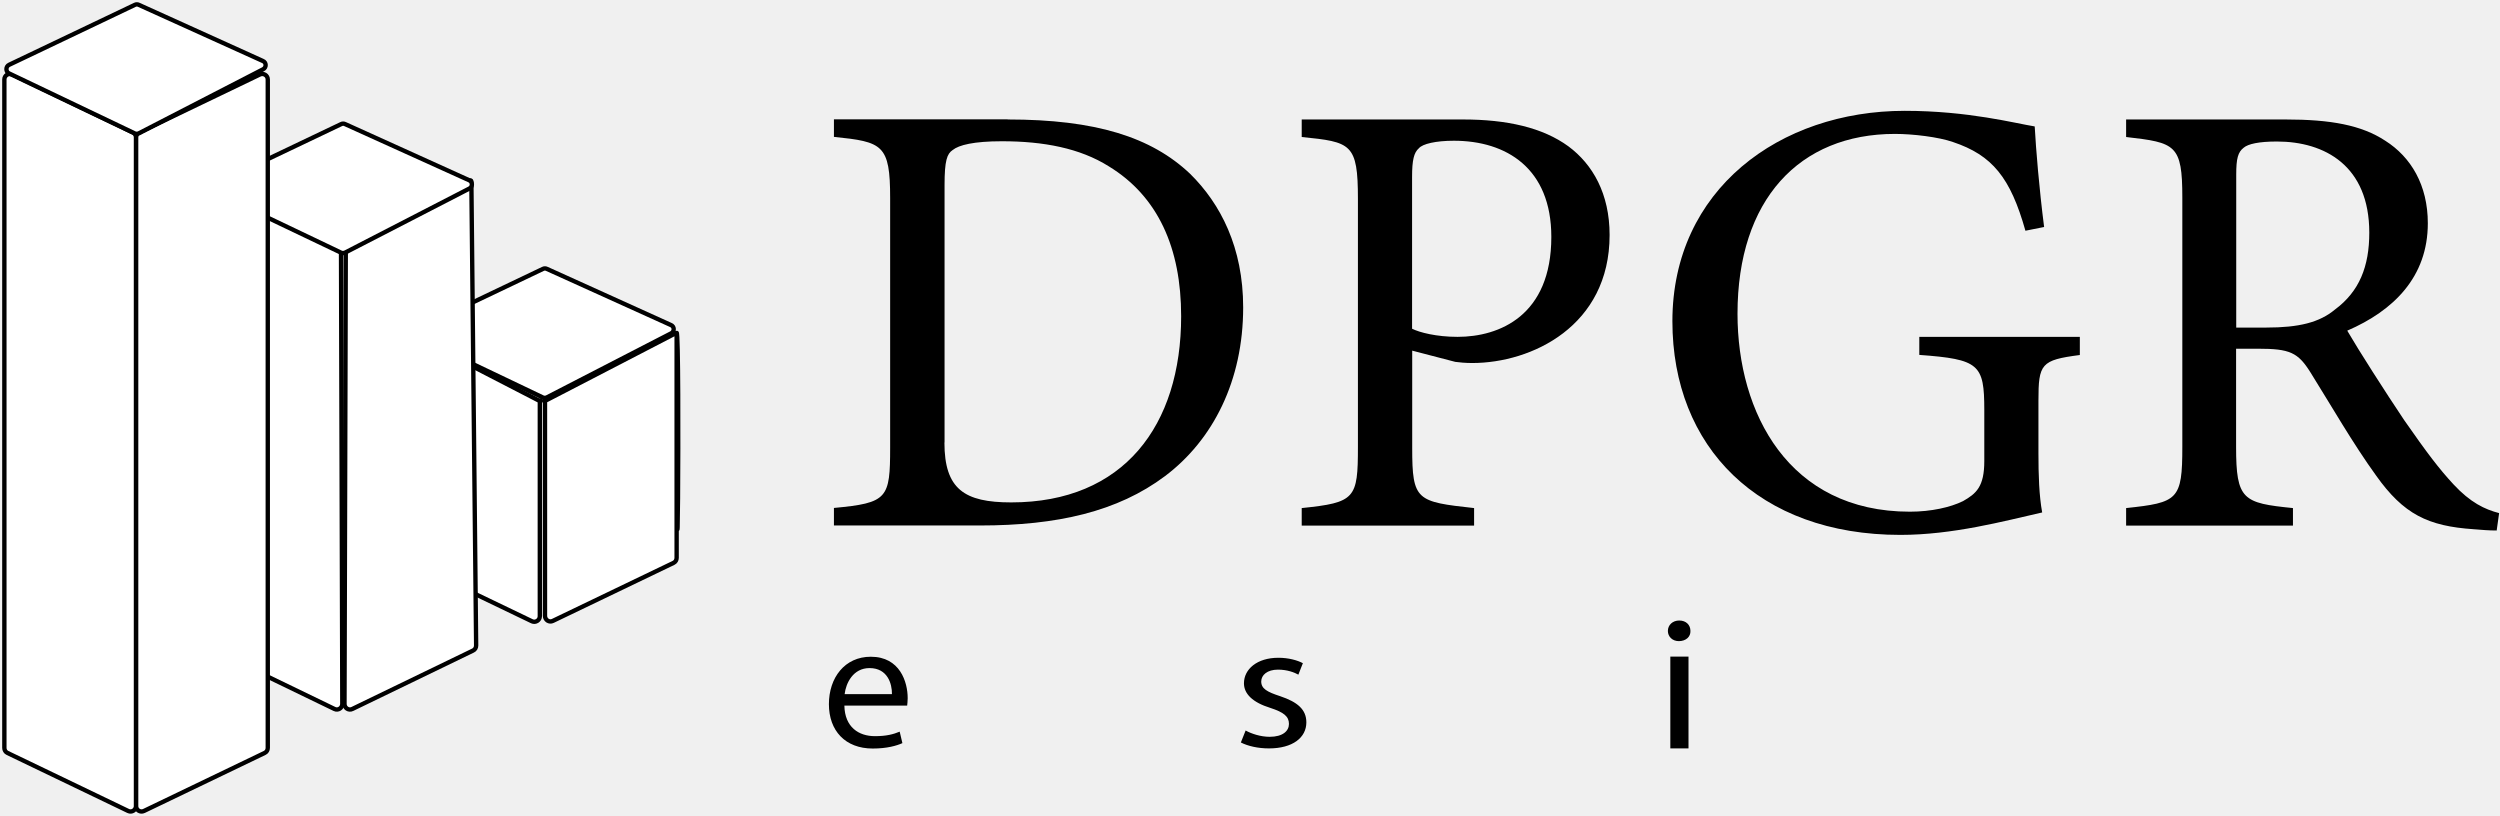
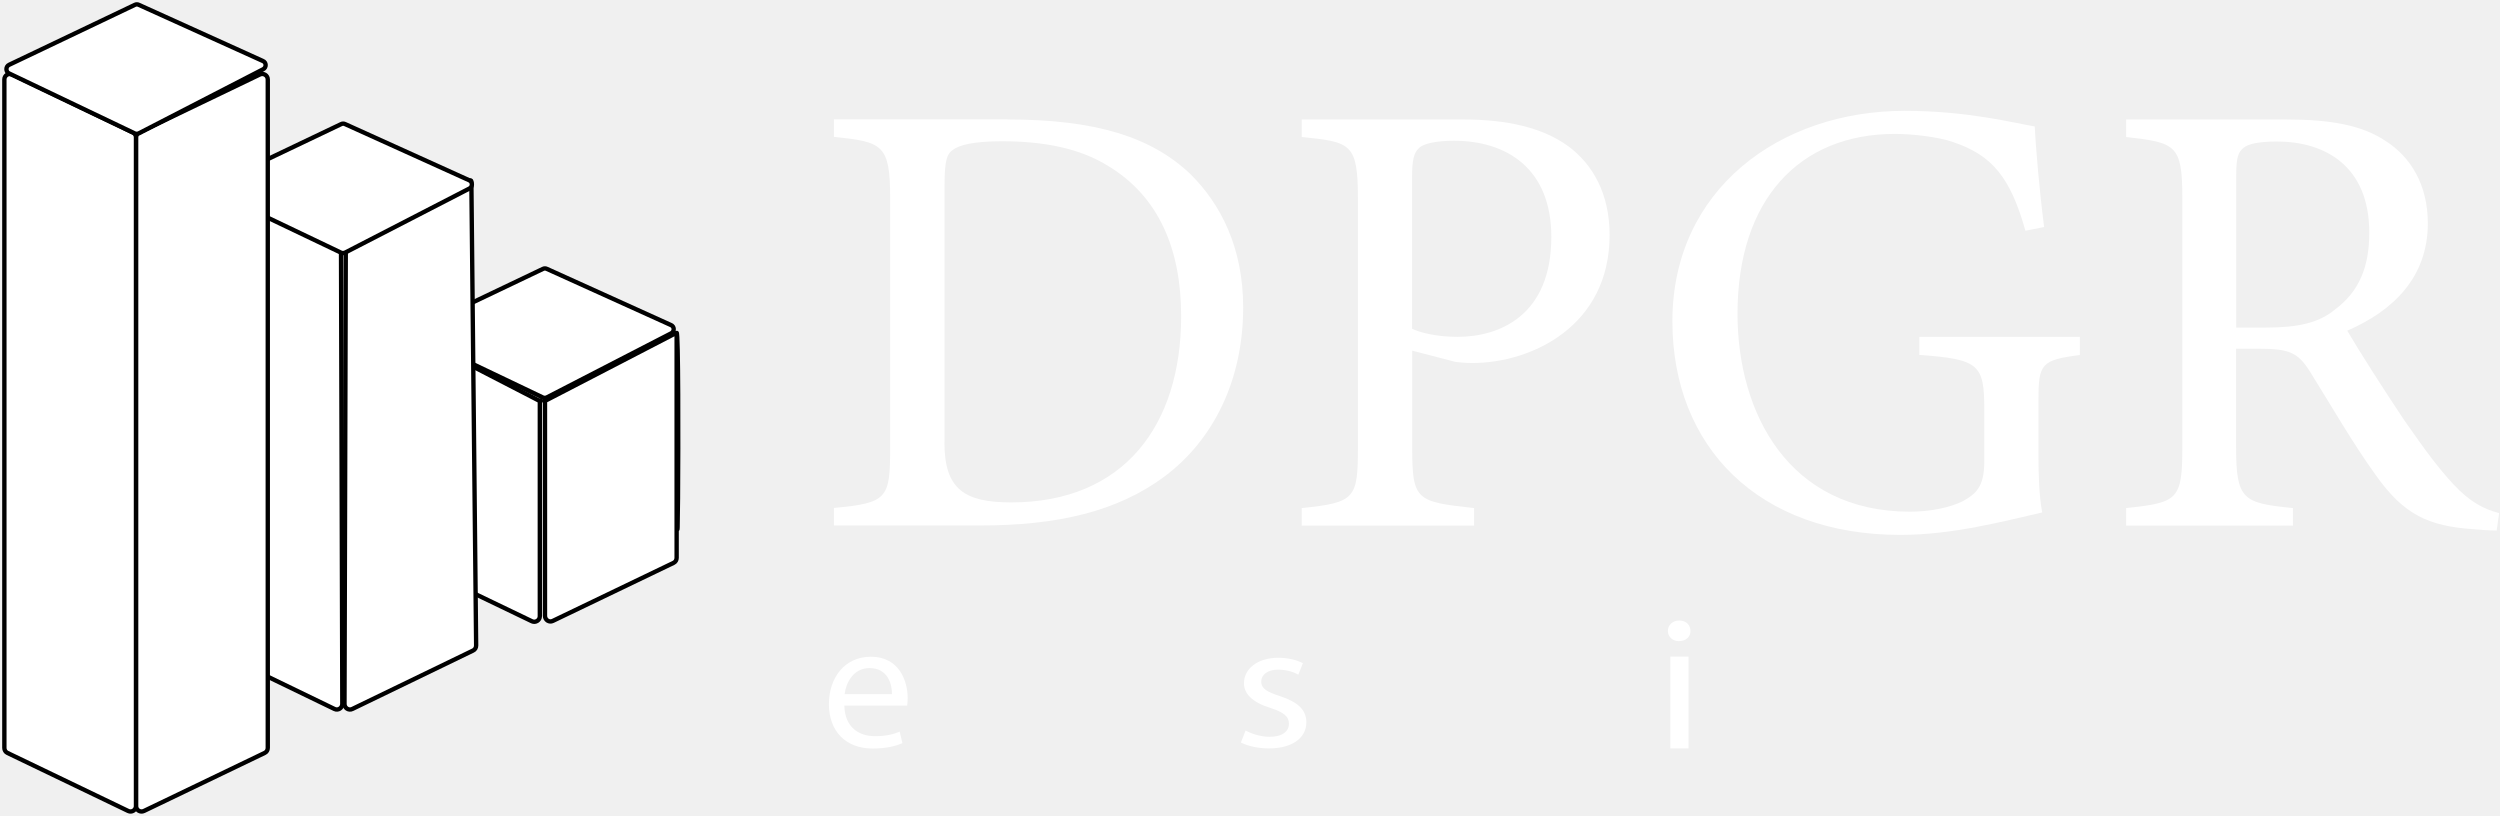
<svg xmlns="http://www.w3.org/2000/svg" width="573" height="187" viewBox="0 0 573 187" fill="none">
-   <path d="M230.943 27.382C251.127 27.382 263.864 31.401 272.759 39.823C279.763 46.709 284.935 56.727 284.935 70.468C284.935 87.224 278.049 100.818 267.026 109.122C256.151 117.279 242.262 120.441 224.649 120.441H191.137V116.422C203.46 115.269 204.021 114.264 204.021 102.532V45.408C204.021 33.115 202.307 32.524 191.137 31.371V27.352H230.943V27.382ZM216.463 101.409C216.463 112.137 221.043 115.151 231.771 115.151C257.54 115.151 270.72 97.538 270.72 72.478C270.72 56.874 265.43 44.995 254.112 38.109C247.522 33.972 239.218 32.376 229.643 32.376C223.201 32.376 219.773 33.233 218.354 34.386C217.054 35.242 216.492 36.809 216.492 42.394V101.409H216.463Z" fill="black" />
-   <path d="M335.262 27.382C345.428 27.382 353.584 29.244 359.465 33.529C365.05 37.666 368.922 44.404 368.922 53.86C368.922 74.754 351.043 83.205 337.419 83.205C335.853 83.205 334.405 83.058 333.548 82.939L323.678 80.368V102.71C323.678 114.737 324.682 115.003 337.862 116.451V120.47H298.352V116.451C310.645 115.181 311.236 114.294 311.236 102.414V45.586C311.236 32.849 309.67 32.553 298.352 31.401V27.382H335.262ZM323.648 75.344C325.362 76.202 329.233 77.206 334.08 77.206C343.684 77.206 355.564 72.33 355.564 54.304C355.564 38.552 345.25 32.258 333.223 32.258C329.086 32.258 326.071 32.967 325.214 33.972C324.062 34.977 323.648 36.691 323.648 40.562V75.344Z" fill="black" />
-   <path d="M476.668 81.373C467.803 82.526 467.211 83.383 467.211 91.835V103.862C467.211 108.857 467.359 113.585 468.068 117.456C459.203 119.466 447.589 122.598 435.561 122.598C403.054 122.598 383.313 102.414 383.313 73.631C383.313 43.429 407.93 25.402 436.566 25.402C451.165 25.402 461.892 28.268 466.354 28.978C466.65 34.267 467.359 43.015 468.512 52.028L464.227 52.885C460.799 40.71 456.632 35.568 447.619 32.553C444.338 31.401 438.457 30.692 434.32 30.692C412.422 30.692 398.237 45.734 398.237 71.917C398.237 94.672 409.969 117.279 437.748 117.279C442.624 117.279 447.057 116.274 449.924 114.856C452.938 113.142 454.8 111.575 454.8 105.695V93.962C454.8 83.501 453.647 82.349 439.905 81.344V77.207H476.698V81.373H476.668Z" fill="black" />
-   <path d="M572.238 121.593C570.376 121.593 568.81 121.446 566.948 121.298C556.487 120.589 550.901 117.87 544.607 109.004C539.317 101.705 534.146 92.692 529.565 85.363C526.698 80.782 524.837 79.925 517.537 79.925H512.513V102.414C512.513 114.59 514.08 115.299 525.546 116.451V120.47H487.306V116.451C499.186 115.181 500.19 114.59 500.19 102.414V45.29C500.19 33.115 498.624 32.701 487.306 31.401V27.382H523.802C534.234 27.382 541.268 28.682 546.705 32.258C552.586 35.981 556.457 42.424 556.457 51.171C556.457 63.494 548.596 71.207 537.987 75.788C540.558 80.221 546.705 89.825 551.02 96.267C556.309 103.862 559.028 107.438 562.338 111.014C566.209 115.181 569.49 116.747 572.799 117.604L572.238 121.593ZM519.429 75.079C526.876 75.079 531.604 73.926 535.18 70.941C540.765 66.804 543.041 61.071 543.041 53.328C543.041 38.02 532.875 32.435 521.852 32.435C517.715 32.435 515.262 32.997 514.257 33.854C512.957 34.858 512.543 36.277 512.543 40.001V75.079H519.429Z" fill="black" />
-   <path d="M193.532 161.725C193.62 166.689 196.841 168.728 200.535 168.728C203.195 168.728 204.791 168.285 206.209 167.694L206.83 170.324C205.53 170.915 203.284 171.565 200.033 171.565C193.738 171.565 189.985 167.487 189.985 161.4C189.985 155.312 193.62 150.524 199.59 150.524C206.268 150.524 208.042 156.317 208.042 160.011C208.042 160.749 207.953 161.34 207.923 161.725H193.532ZM204.436 159.094C204.466 156.76 203.461 153.125 199.294 153.125C195.541 153.125 193.886 156.553 193.591 159.094H204.436Z" fill="black" />
-   <path d="M387.449 144.614C387.508 145.914 386.444 146.949 384.789 146.949C383.312 146.949 382.277 145.914 382.277 144.614C382.277 143.255 383.371 142.22 384.878 142.22C386.474 142.22 387.449 143.255 387.449 144.614ZM382.839 171.536V150.495H387.006V171.536H382.839Z" fill="black" />
+   <path d="M230.943 27.382C251.127 27.382 263.864 31.401 272.759 39.823C279.763 46.709 284.935 56.727 284.935 70.468C284.935 87.224 278.049 100.818 267.026 109.122C256.151 117.279 242.262 120.441 224.649 120.441H191.137V116.422C203.46 115.269 204.021 114.264 204.021 102.532V45.408C204.021 33.115 202.307 32.524 191.137 31.371V27.352H230.943V27.382ZM216.463 101.409C216.463 112.137 221.043 115.151 231.771 115.151C257.54 115.151 270.72 97.538 270.72 72.478C270.72 56.874 265.43 44.995 254.112 38.109C247.522 33.972 239.218 32.376 229.643 32.376C223.201 32.376 219.773 33.233 218.354 34.386C217.054 35.242 216.492 36.809 216.492 42.394V101.409H216.463Z" fill="white" />
+   <path d="M335.262 27.382C345.428 27.382 353.584 29.244 359.465 33.529C365.05 37.666 368.922 44.404 368.922 53.86C368.922 74.754 351.043 83.205 337.419 83.205C335.853 83.205 334.405 83.058 333.548 82.939L323.678 80.368V102.71C323.678 114.737 324.682 115.003 337.862 116.451V120.47H298.352V116.451C310.645 115.181 311.236 114.294 311.236 102.414V45.586C311.236 32.849 309.67 32.553 298.352 31.401V27.382H335.262ZM323.648 75.344C325.362 76.202 329.233 77.206 334.08 77.206C343.684 77.206 355.564 72.33 355.564 54.304C355.564 38.552 345.25 32.258 333.223 32.258C329.086 32.258 326.071 32.967 325.214 33.972C324.062 34.977 323.648 36.691 323.648 40.562V75.344Z" fill="white" />
+   <path d="M476.668 81.373C467.803 82.526 467.211 83.383 467.211 91.835V103.862C467.211 108.857 467.359 113.585 468.068 117.456C459.203 119.466 447.589 122.598 435.561 122.598C403.054 122.598 383.313 102.414 383.313 73.631C383.313 43.429 407.93 25.402 436.566 25.402C451.165 25.402 461.892 28.268 466.354 28.978C466.65 34.267 467.359 43.015 468.512 52.028L464.227 52.885C460.799 40.71 456.632 35.568 447.619 32.553C444.338 31.401 438.457 30.692 434.32 30.692C412.422 30.692 398.237 45.734 398.237 71.917C398.237 94.672 409.969 117.279 437.748 117.279C442.624 117.279 447.057 116.274 449.924 114.856C452.938 113.142 454.8 111.575 454.8 105.695V93.962C454.8 83.501 453.647 82.349 439.905 81.344V77.207H476.698V81.373H476.668Z" fill="white" />
+   <path d="M572.238 121.593C570.376 121.593 568.81 121.446 566.948 121.298C556.487 120.589 550.901 117.87 544.607 109.004C539.317 101.705 534.146 92.692 529.565 85.363C526.698 80.782 524.837 79.925 517.537 79.925H512.513V102.414C512.513 114.59 514.08 115.299 525.546 116.451V120.47H487.306V116.451C499.186 115.181 500.19 114.59 500.19 102.414V45.29C500.19 33.115 498.624 32.701 487.306 31.401V27.382H523.802C534.234 27.382 541.268 28.682 546.705 32.258C552.586 35.981 556.457 42.424 556.457 51.171C556.457 63.494 548.596 71.207 537.987 75.788C540.558 80.221 546.705 89.825 551.02 96.267C556.309 103.862 559.028 107.438 562.338 111.014C566.209 115.181 569.49 116.747 572.799 117.604L572.238 121.593ZM519.429 75.079C526.876 75.079 531.604 73.926 535.18 70.941C540.765 66.804 543.041 61.071 543.041 53.328C543.041 38.02 532.875 32.435 521.852 32.435C517.715 32.435 515.262 32.997 514.257 33.854C512.957 34.858 512.543 36.277 512.543 40.001V75.079H519.429Z" fill="white" />
+   <path d="M193.532 161.725C193.62 166.689 196.841 168.728 200.535 168.728C203.195 168.728 204.791 168.285 206.209 167.694L206.83 170.324C205.53 170.915 203.284 171.565 200.033 171.565C193.738 171.565 189.985 167.487 189.985 161.4C189.985 155.312 193.62 150.524 199.59 150.524C206.268 150.524 208.042 156.317 208.042 160.011C208.042 160.749 207.953 161.34 207.923 161.725H193.532ZM204.436 159.094C204.466 156.76 203.461 153.125 199.294 153.125C195.541 153.125 193.886 156.553 193.591 159.094H204.436Z" fill="white" />
+   <path d="M387.449 144.614C387.508 145.914 386.444 146.949 384.789 146.949C383.312 146.949 382.277 145.914 382.277 144.614C382.277 143.255 383.371 142.22 384.878 142.22C386.474 142.22 387.449 143.255 387.449 144.614ZM382.839 171.536V150.495H387.006V171.536H382.839Z" fill="white" />
  <path d="M121.925 142.399L94.264 129.1C93.821 128.893 93.555 128.45 93.555 127.948V76.35C92.728 75.936 93.555 177.95 93.555 76.35L123.728 91.924C123.728 91.451 124.171 92.131 123.728 91.924V141.246C123.728 142.162 122.753 142.783 121.925 142.399Z" fill="white" />
  <path d="M93.555 76.35V127.948C93.555 128.45 93.821 128.893 94.264 129.1L121.925 142.399C122.753 142.783 123.728 142.162 123.728 141.246V91.924M93.555 76.35C92.728 75.936 93.555 177.95 93.555 76.35ZM93.555 76.35L123.728 91.924M123.728 91.924C123.728 91.451 124.171 92.131 123.728 91.924Z" stroke="black" stroke-miterlimit="10" />
  <path d="M126.714 142.31L154.374 129.012C154.817 128.805 155.083 128.361 155.083 127.859V76.261C155.083 177.861 155.911 75.848 155.083 76.261L124.911 91.894C124.468 92.101 124.911 91.422 124.911 91.894V141.157C124.911 142.103 125.886 142.724 126.714 142.31Z" fill="white" />
  <path d="M155.083 76.261V127.859C155.083 128.361 154.817 128.805 154.374 129.012L126.714 142.31C125.886 142.724 124.911 142.103 124.911 141.157V91.894M155.083 76.261C155.083 177.861 155.911 75.848 155.083 76.261ZM155.083 76.261L124.911 91.894M124.911 91.894C124.468 92.101 124.911 91.422 124.911 91.894Z" stroke="black" stroke-miterlimit="10" />
  <path d="M153.811 76.409L125.382 91.067C125.087 91.215 124.703 91.244 124.407 91.097L95.624 77.355C94.796 76.971 94.796 75.759 95.624 75.375L124.437 61.633C124.732 61.486 125.057 61.486 125.353 61.633L153.752 74.488C154.609 74.813 154.639 75.996 153.811 76.409Z" fill="white" stroke="black" stroke-miterlimit="10" />
  <path d="M76.653 162.494L48.992 149.107C48.549 148.9 48.283 148.457 48.283 147.955L49.377 41.656C49.377 40.711 50.854 42.218 51.682 42.631L78.16 57.378C78.16 56.875 78.603 57.585 78.16 57.378L78.456 161.342C78.456 162.287 77.481 162.908 76.653 162.494Z" fill="white" />
  <path d="M78.16 57.378L51.682 42.631C50.854 42.218 49.377 40.711 49.377 41.656L48.283 147.955C48.283 148.457 48.549 148.9 48.992 149.107L76.653 162.494C77.481 162.908 78.456 162.287 78.456 161.342L78.16 57.378ZM78.16 57.378C78.16 56.875 78.603 57.585 78.16 57.378Z" stroke="black" stroke-miterlimit="10" />
  <path d="M80.761 162.494L108.421 149.107C108.865 148.9 109.131 148.457 109.131 147.955L108.037 41.656C108.037 40.711 106.56 42.218 105.732 42.631L79.254 57.378C78.81 57.585 79.254 56.875 79.254 57.378L78.958 161.342C78.958 162.287 79.933 162.908 80.761 162.494Z" fill="white" />
  <path d="M79.254 57.378L105.732 42.631C106.56 42.218 108.037 40.711 108.037 41.656L109.131 147.955C109.131 148.457 108.865 148.9 108.421 149.107L80.761 162.494C79.933 162.908 78.958 162.287 78.958 161.342L79.254 57.378ZM79.254 57.378C78.81 57.585 79.254 56.875 79.254 57.378Z" stroke="black" stroke-miterlimit="10" />
  <path d="M107.565 43.222L79.136 57.88C78.841 58.028 78.457 58.058 78.161 57.91L49.377 44.168C48.55 43.784 48.55 42.572 49.377 42.188L78.191 28.447C78.486 28.299 78.811 28.299 79.107 28.447L107.506 41.302C108.334 41.627 108.393 42.809 107.565 43.222Z" fill="white" stroke="black" stroke-miterlimit="10" />
  <path d="M29.37 185.869L1.709 172.571C1.266 172.364 1 171.921 1 171.418V18.221C1 17.275 1.975 16.684 2.803 17.069L30.463 30.367C30.907 30.574 31.172 31.017 31.172 31.519V184.717C31.172 185.662 30.197 186.283 29.37 185.869Z" fill="white" stroke="black" stroke-miterlimit="10" />
  <path d="M33.005 185.869L60.665 172.571C61.108 172.364 61.374 171.921 61.374 171.419V18.221C61.374 17.276 60.399 16.684 59.572 17.069L31.911 30.367C31.468 30.574 31.202 31.017 31.202 31.52V184.717C31.172 185.663 32.148 186.283 33.005 185.869Z" fill="white" stroke="black" stroke-miterlimit="10" />
  <path d="M60.282 15.887L31.853 30.544C31.558 30.692 31.173 30.722 30.878 30.574L2.094 16.832C1.267 16.448 1.267 15.237 2.094 14.852L30.907 1.111C31.203 0.963 31.528 0.963 31.823 1.111L60.223 13.966C61.08 14.291 61.109 15.473 60.282 15.887Z" fill="white" stroke="black" stroke-miterlimit="10" />
-   <path d="M285.498 167.428C286.739 168.138 288.896 168.876 290.994 168.876C294.009 168.876 295.427 167.547 295.427 165.921C295.427 164.207 294.245 163.262 291.172 162.257C287.064 160.986 285.114 159.006 285.114 156.612C285.114 153.391 288.098 150.761 293.004 150.761C295.309 150.761 297.348 151.323 298.619 152.002L297.584 154.632C296.698 154.13 295.043 153.48 292.915 153.48C290.462 153.48 289.074 154.721 289.074 156.199C289.074 157.853 290.433 158.592 293.418 159.567C297.378 160.897 299.417 162.611 299.417 165.567C299.417 169.054 296.284 171.536 290.847 171.536C288.335 171.536 286.03 171.004 284.404 170.177L285.498 167.428Z" fill="black" />
+   <path d="M285.498 167.428C286.739 168.138 288.896 168.876 290.994 168.876C294.009 168.876 295.427 167.547 295.427 165.921C295.427 164.207 294.245 163.262 291.172 162.257C287.064 160.986 285.114 159.006 285.114 156.612C285.114 153.391 288.098 150.761 293.004 150.761C295.309 150.761 297.348 151.323 298.619 152.002L297.584 154.632C296.698 154.13 295.043 153.48 292.915 153.48C290.462 153.48 289.074 154.721 289.074 156.199C289.074 157.853 290.433 158.592 293.418 159.567C297.378 160.897 299.417 162.611 299.417 165.567C299.417 169.054 296.284 171.536 290.847 171.536C288.335 171.536 286.03 171.004 284.404 170.177L285.498 167.428Z" fill="white" />
</svg>
